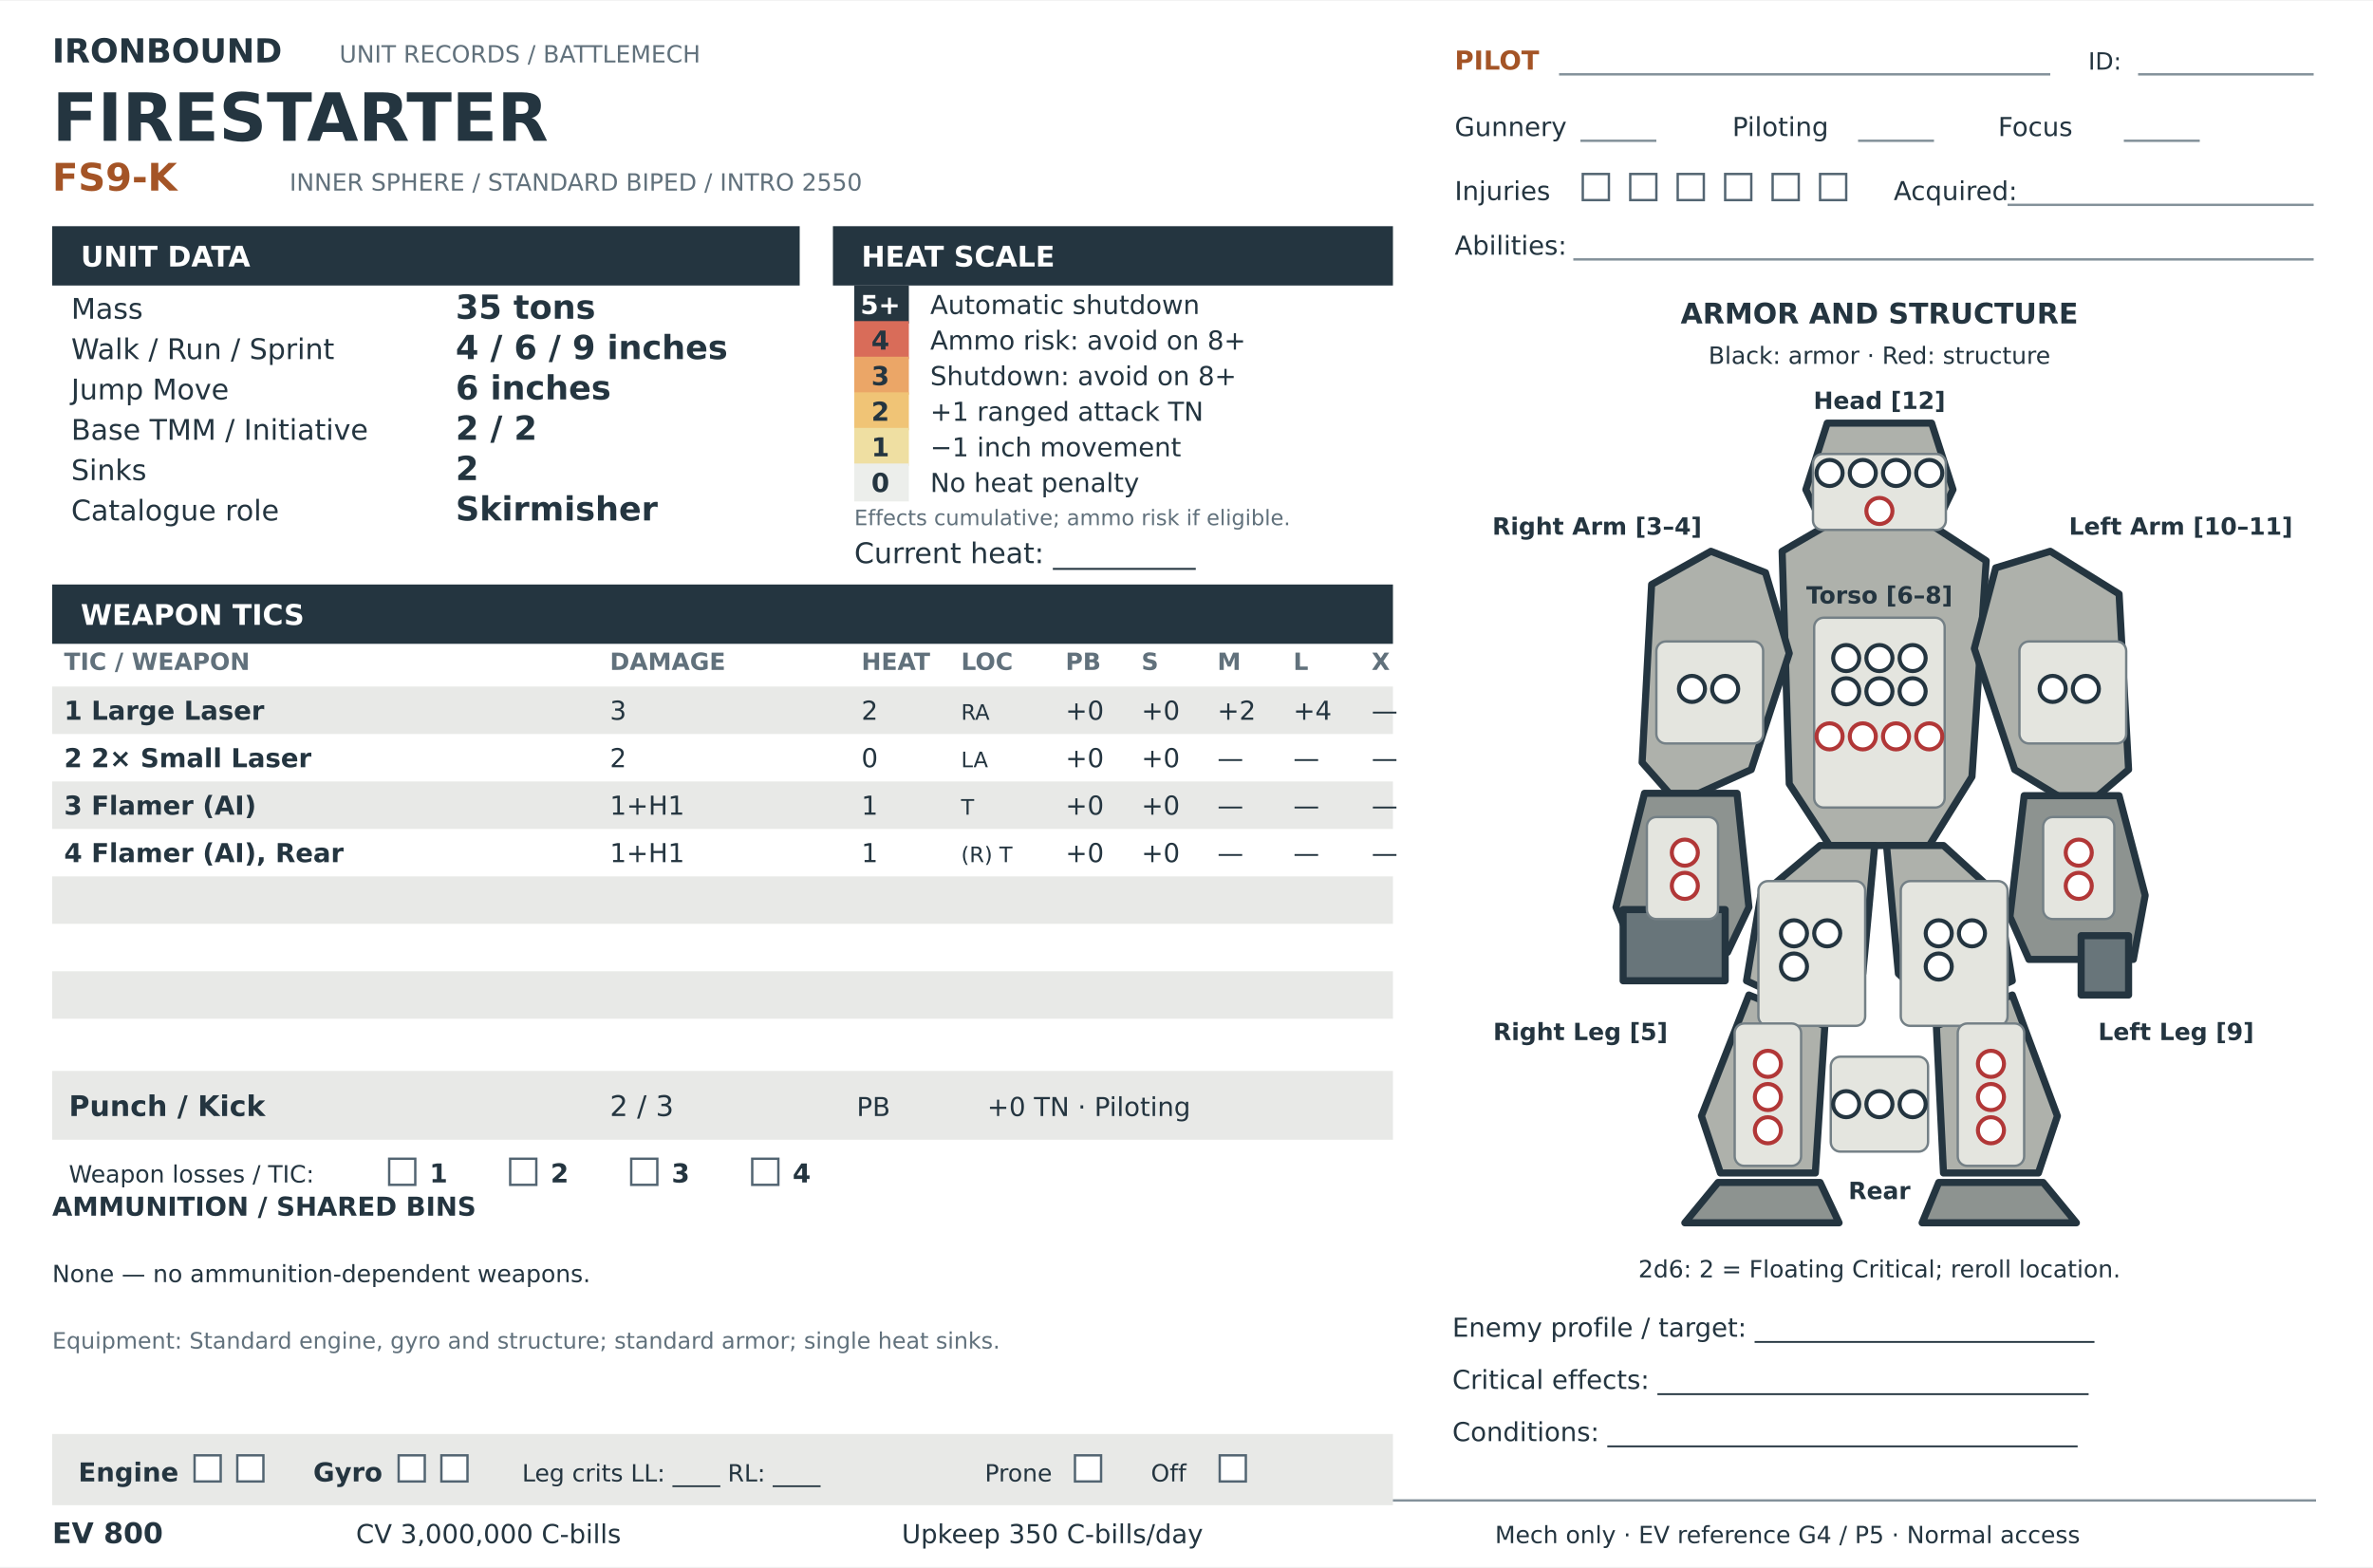
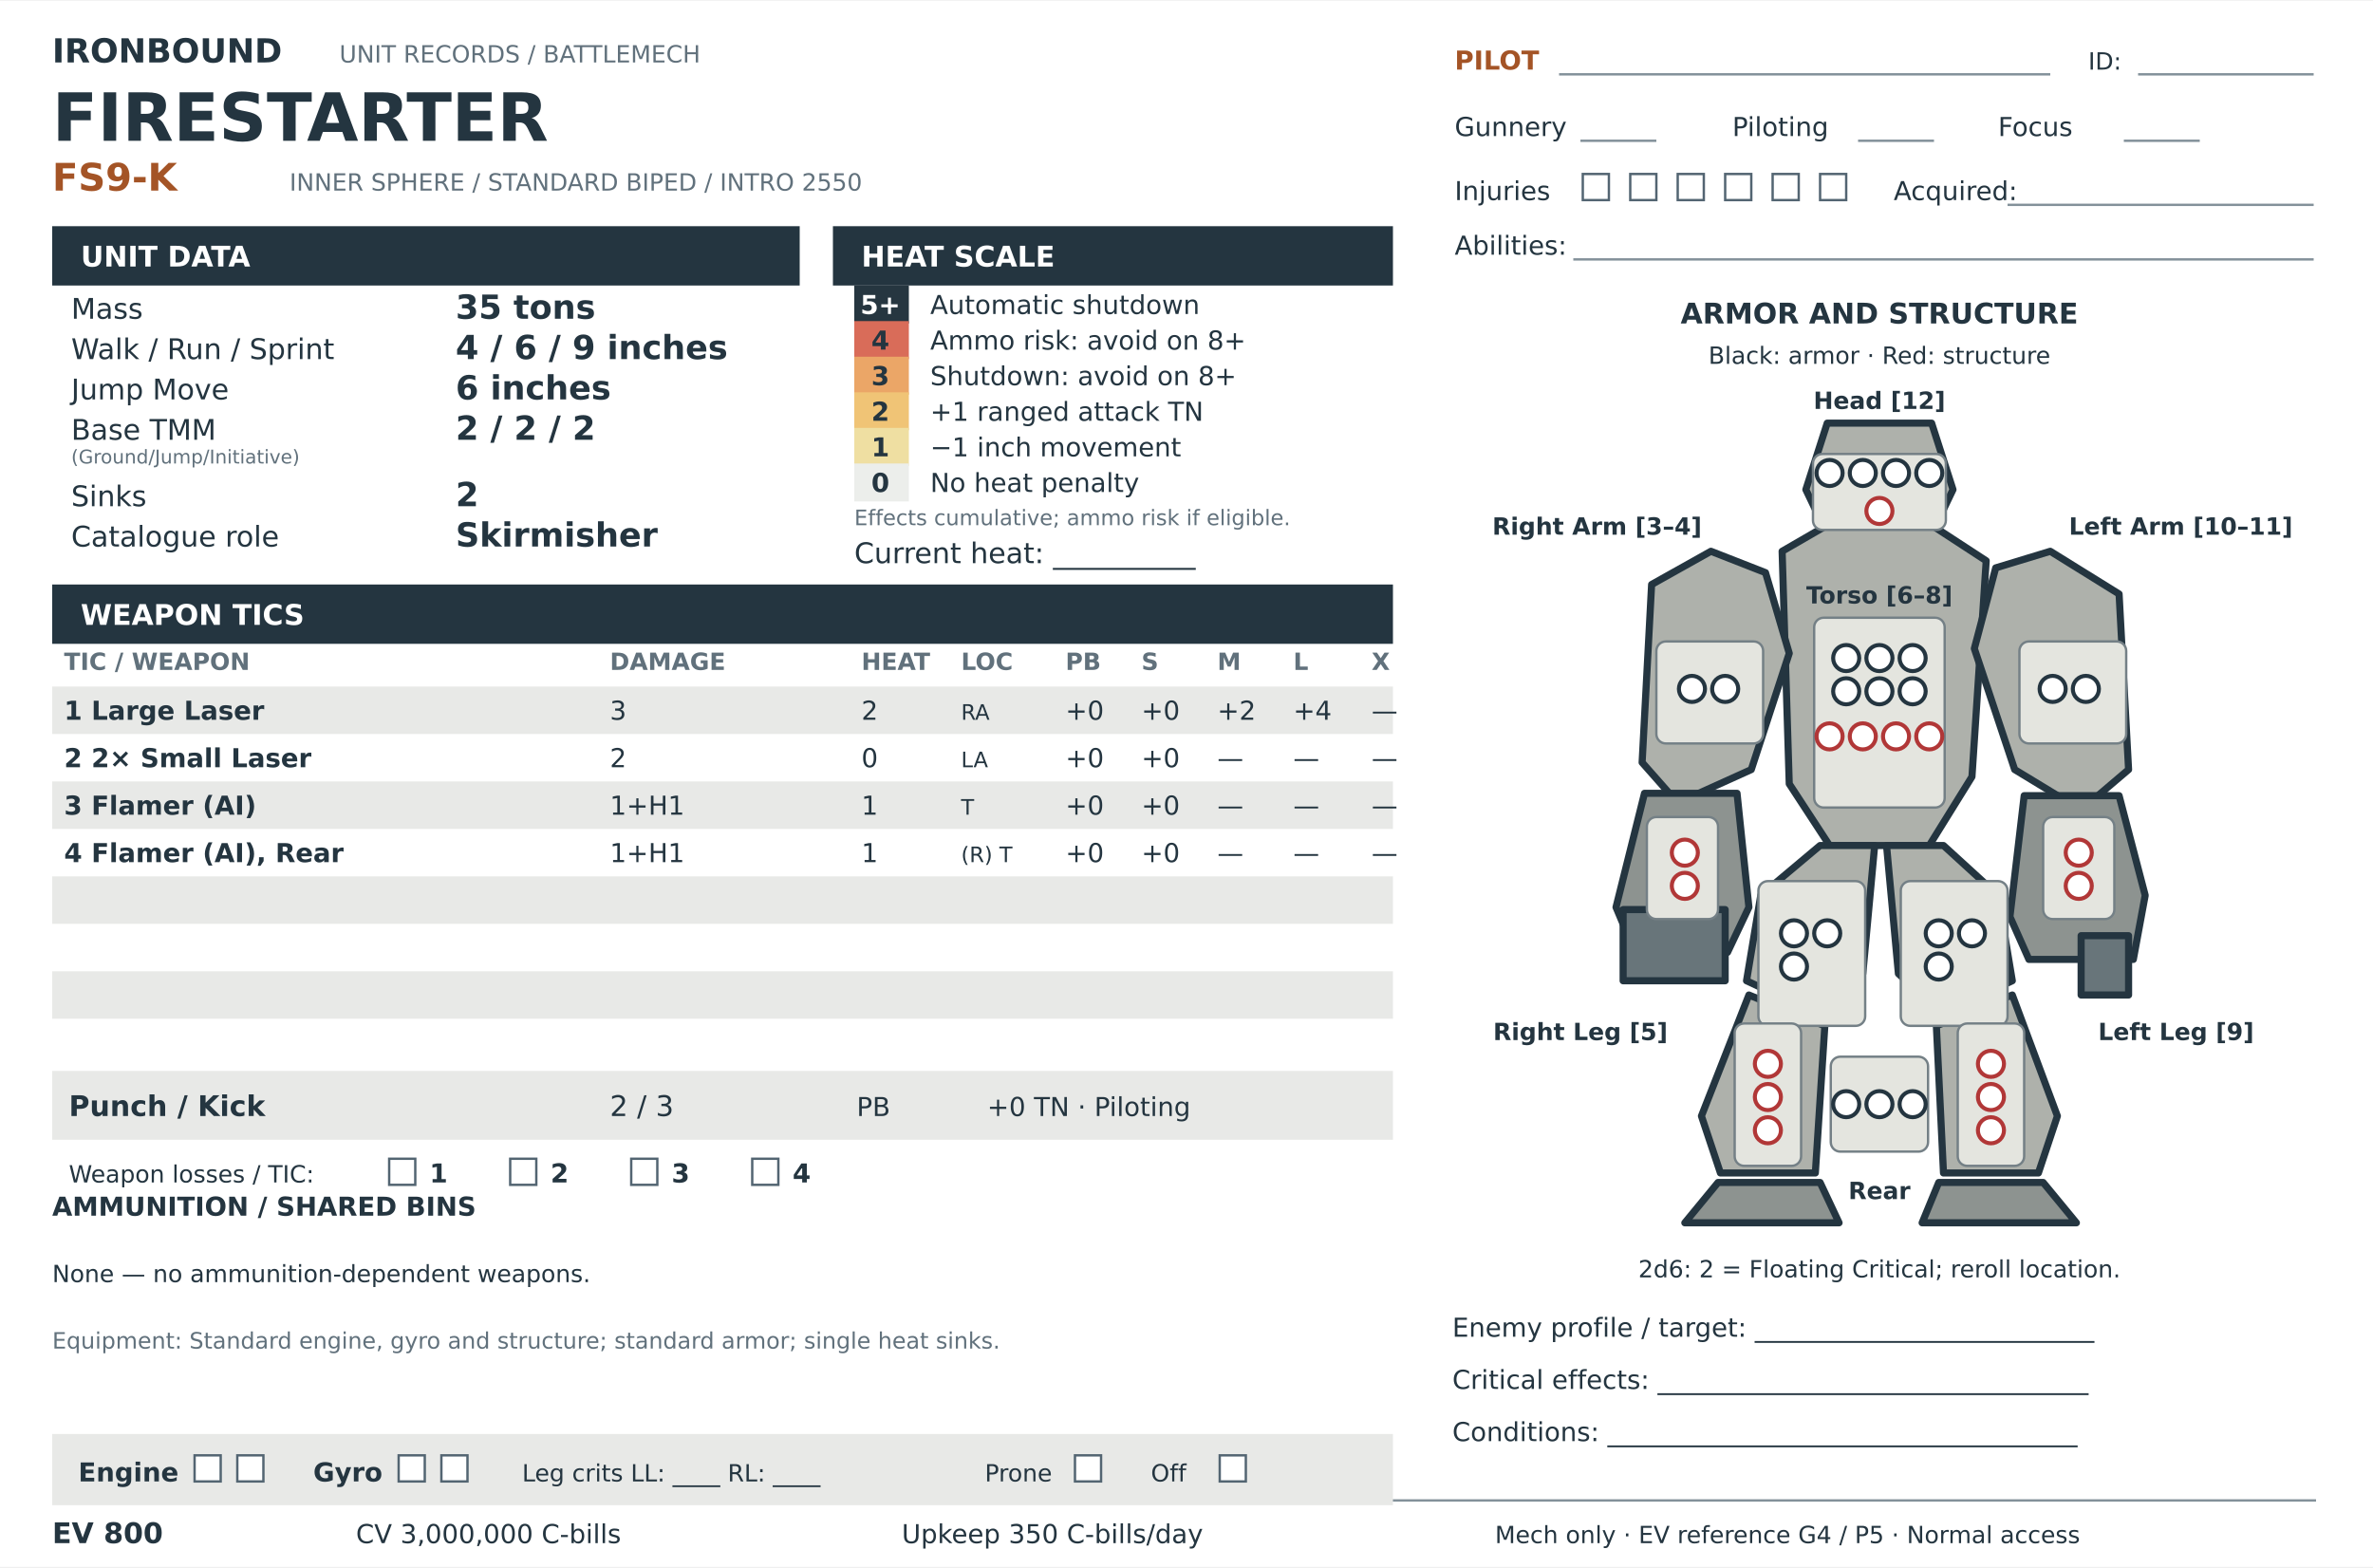
<svg xmlns="http://www.w3.org/2000/svg" width="277mm" height="183mm" viewBox="0 0 1000 660" role="img" aria-labelledby="title desc">
  <g font-family="Arial, Helvetica, sans-serif">
    <rect x="0" y="0" width="1000" height="660" rx="0" fill="#fff" stroke="none" />
    <text x="22" y="26" font-family="DejaVu Sans, Arial, sans-serif" font-size="14" font-weight="bold" fill="#243540" text-anchor="start">IRONBOUND</text>
    <text x="143" y="26" font-family="DejaVu Sans, Arial, sans-serif" font-size="10" fill="#61717c" text-anchor="start">UNIT RECORDS / BATTLEMECH</text>
    <text x="22" y="59" font-family="DejaVu Sans, Arial, sans-serif" font-size="28" font-weight="bold" fill="#243540" text-anchor="start">FIRESTARTER</text>
    <text x="22" y="80" font-family="DejaVu Sans, Arial, sans-serif" font-size="16" font-weight="bold" fill="#a45426" text-anchor="start">FS9-K</text>
    <text x="122" y="80" font-family="DejaVu Sans, Arial, sans-serif" font-size="10" fill="#61717c" text-anchor="start">INNER SPHERE / STANDARD BIPED / INTRO 2550</text>
    <text x="613" y="29" font-family="DejaVu Sans, Arial, sans-serif" font-size="11" font-weight="bold" fill="#a45426" text-anchor="start">PILOT</text>
    <path d="M657 31H864" fill="none" stroke="#83919a" />
    <text x="880" y="29" font-family="DejaVu Sans, Arial, sans-serif" font-size="10" fill="#243540" text-anchor="start">ID:</text>
    <path d="M901 31H975" fill="none" stroke="#83919a" />
    <text x="613" y="57" font-family="DejaVu Sans, Arial, sans-serif" font-size="11" fill="#243540" text-anchor="start">Gunnery</text>
    <path d="M666 59H698" fill="none" stroke="#83919a" />
    <text x="730" y="57" font-family="DejaVu Sans, Arial, sans-serif" font-size="11" fill="#243540" text-anchor="start">Piloting</text>
    <path d="M783 59H815" fill="none" stroke="#83919a" />
    <text x="842" y="57" font-family="DejaVu Sans, Arial, sans-serif" font-size="11" fill="#243540" text-anchor="start">Focus</text>
    <path d="M895 59H927" fill="none" stroke="#83919a" />
    <text x="613" y="84" font-family="DejaVu Sans, Arial, sans-serif" font-size="11" fill="#243540" text-anchor="start">Injuries</text>
    <rect x="667" y="73" width="11" height="11" rx="0" fill="#fff" stroke="#536572" />
    <rect x="687" y="73" width="11" height="11" rx="0" fill="#fff" stroke="#536572" />
    <rect x="707" y="73" width="11" height="11" rx="0" fill="#fff" stroke="#536572" />
    <rect x="727" y="73" width="11" height="11" rx="0" fill="#fff" stroke="#536572" />
    <rect x="747" y="73" width="11" height="11" rx="0" fill="#fff" stroke="#536572" />
    <rect x="767" y="73" width="11" height="11" rx="0" fill="#fff" stroke="#536572" />
    <text x="798" y="84" font-family="DejaVu Sans, Arial, sans-serif" font-size="11" fill="#243540" text-anchor="start">Acquired:</text>
    <path d="M846 86H975" fill="none" stroke="#83919a" />
    <text x="613" y="107" font-family="DejaVu Sans, Arial, sans-serif" font-size="11" fill="#243540" text-anchor="start">Abilities:</text>
    <path d="M663 109H975" fill="none" stroke="#83919a" />
    <rect x="22" y="95" width="315" height="25" rx="0" fill="#243540" stroke="none" />
    <text x="34" y="112" font-family="DejaVu Sans, Arial, sans-serif" font-size="12" font-weight="bold" fill="#fff" text-anchor="start">UNIT DATA</text>
    <rect x="351" y="95" width="236" height="25" rx="0" fill="#243540" stroke="none" />
    <text x="363" y="112" font-family="DejaVu Sans, Arial, sans-serif" font-size="12" font-weight="bold" fill="#fff" text-anchor="start">HEAT SCALE</text>
    <text x="30" y="134" font-family="DejaVu Sans, Arial, sans-serif" font-size="12" fill="#243540" text-anchor="start">Mass</text>
    <text x="192" y="134" font-family="DejaVu Sans, Arial, sans-serif" font-size="14" font-weight="bold" fill="#243540" text-anchor="start">35 tons</text>
    <text x="30" y="151" font-family="DejaVu Sans, Arial, sans-serif" font-size="12" fill="#243540" text-anchor="start">Walk / Run / Sprint</text>
    <text x="192" y="151" font-family="DejaVu Sans, Arial, sans-serif" font-size="14" font-weight="bold" fill="#243540" text-anchor="start">4 / 6 / 9 inches</text>
    <text x="30" y="168" font-family="DejaVu Sans, Arial, sans-serif" font-size="12" fill="#243540" text-anchor="start">Jump Move</text>
    <text x="192" y="168" font-family="DejaVu Sans, Arial, sans-serif" font-size="14" font-weight="bold" fill="#243540" text-anchor="start">6 inches</text>
-     <text x="30" y="185" font-family="DejaVu Sans, Arial, sans-serif" font-size="12" fill="#243540" text-anchor="start">Base TMM / Initiative</text>
-     <text x="192" y="185" font-family="DejaVu Sans, Arial, sans-serif" font-size="14" font-weight="bold" fill="#243540" text-anchor="start">2 / 2</text>
-     <text x="30" y="202" font-family="DejaVu Sans, Arial, sans-serif" font-size="12" fill="#243540" text-anchor="start">Sinks</text>
-     <text x="192" y="202" font-family="DejaVu Sans, Arial, sans-serif" font-size="14" font-weight="bold" fill="#243540" text-anchor="start">2</text>
-     <text x="30" y="219" font-family="DejaVu Sans, Arial, sans-serif" font-size="12" fill="#243540" text-anchor="start">Catalogue role</text>
-     <text x="192" y="219" font-family="DejaVu Sans, Arial, sans-serif" font-size="14" font-weight="bold" fill="#243540" text-anchor="start">Skirmisher</text>
+     <text x="30" y="185" font-family="DejaVu Sans, Arial, sans-serif" font-size="12" fill="#243540" text-anchor="start">Base TMM</text>
+     <text x="30" y="195" font-family="DejaVu Sans, Arial, sans-serif" font-size="8" fill="#61717c" text-anchor="start">(Ground/Jump/Initiative)</text>
+     <text x="192" y="185" font-family="DejaVu Sans, Arial, sans-serif" font-size="14" font-weight="bold" fill="#243540" text-anchor="start">2 / 2 / 2</text>
+     <text x="30" y="213" font-family="DejaVu Sans, Arial, sans-serif" font-size="12" fill="#243540" text-anchor="start">Sinks</text>
+     <text x="192" y="213" font-family="DejaVu Sans, Arial, sans-serif" font-size="14" font-weight="bold" fill="#243540" text-anchor="start">2</text>
+     <text x="30" y="230" font-family="DejaVu Sans, Arial, sans-serif" font-size="12" fill="#243540" text-anchor="start">Catalogue role</text>
+     <text x="192" y="230" font-family="DejaVu Sans, Arial, sans-serif" font-size="14" font-weight="bold" fill="#243540" text-anchor="start">Skirmisher</text>
    <rect x="360" y="120" width="23" height="16" rx="0" fill="#263640" stroke="none" />
    <text x="371" y="132" font-family="DejaVu Sans, Arial, sans-serif" font-size="11" font-weight="bold" fill="#fff" text-anchor="middle">5+</text>
    <text x="392" y="132" font-family="DejaVu Sans, Arial, sans-serif" font-size="11" fill="#243540" text-anchor="start">Automatic shutdown</text>
    <rect x="360" y="135" width="23" height="16" rx="0" fill="#d96c59" stroke="none" />
    <text x="371" y="147" font-family="DejaVu Sans, Arial, sans-serif" font-size="11" font-weight="bold" fill="#243540" text-anchor="middle">4</text>
    <text x="392" y="147" font-family="DejaVu Sans, Arial, sans-serif" font-size="11" fill="#243540" text-anchor="start">Ammo risk: avoid on 8+</text>
    <rect x="360" y="150" width="23" height="16" rx="0" fill="#eba667" stroke="none" />
    <text x="371" y="162" font-family="DejaVu Sans, Arial, sans-serif" font-size="11" font-weight="bold" fill="#243540" text-anchor="middle">3</text>
    <text x="392" y="162" font-family="DejaVu Sans, Arial, sans-serif" font-size="11" fill="#243540" text-anchor="start">Shutdown: avoid on 8+</text>
    <rect x="360" y="165" width="23" height="16" rx="0" fill="#f0c476" stroke="none" />
    <text x="371" y="177" font-family="DejaVu Sans, Arial, sans-serif" font-size="11" font-weight="bold" fill="#243540" text-anchor="middle">2</text>
    <text x="392" y="177" font-family="DejaVu Sans, Arial, sans-serif" font-size="11" fill="#243540" text-anchor="start">+1 ranged attack TN</text>
    <rect x="360" y="180" width="23" height="16" rx="0" fill="#efdfa2" stroke="none" />
    <text x="371" y="192" font-family="DejaVu Sans, Arial, sans-serif" font-size="11" font-weight="bold" fill="#243540" text-anchor="middle">1</text>
    <text x="392" y="192" font-family="DejaVu Sans, Arial, sans-serif" font-size="11" fill="#243540" text-anchor="start">−1 inch movement</text>
    <rect x="360" y="195" width="23" height="16" rx="0" fill="#eceeeb" stroke="none" />
    <text x="371" y="207" font-family="DejaVu Sans, Arial, sans-serif" font-size="11" font-weight="bold" fill="#243540" text-anchor="middle">0</text>
    <text x="392" y="207" font-family="DejaVu Sans, Arial, sans-serif" font-size="11" fill="#243540" text-anchor="start">No heat penalty</text>
    <text x="360" y="221" font-family="DejaVu Sans, Arial, sans-serif" font-size="9" fill="#61717c" text-anchor="start">Effects cumulative; ammo risk if eligible.</text>
    <text x="360" y="237" font-family="DejaVu Sans, Arial, sans-serif" font-size="12" fill="#243540" text-anchor="start">Current heat: __________</text>
    <rect x="22" y="246" width="565" height="25" rx="0" fill="#243540" stroke="none" />
    <text x="34" y="263" font-family="DejaVu Sans, Arial, sans-serif" font-size="12" font-weight="bold" fill="#fff" text-anchor="start">WEAPON TICS</text>
    <text x="27" y="282" font-family="DejaVu Sans, Arial, sans-serif" font-size="10" font-weight="bold" fill="#61717c" text-anchor="start">TIC / WEAPON</text>
    <text x="257" y="282" font-family="DejaVu Sans, Arial, sans-serif" font-size="10" font-weight="bold" fill="#61717c" text-anchor="start">DAMAGE</text>
    <text x="363" y="282" font-family="DejaVu Sans, Arial, sans-serif" font-size="10" font-weight="bold" fill="#61717c" text-anchor="start">HEAT</text>
    <text x="405" y="282" font-family="DejaVu Sans, Arial, sans-serif" font-size="10" font-weight="bold" fill="#61717c" text-anchor="start">LOC</text>
    <text x="449" y="282" font-family="DejaVu Sans, Arial, sans-serif" font-size="10" font-weight="bold" fill="#61717c" text-anchor="start">PB</text>
    <text x="481" y="282" font-family="DejaVu Sans, Arial, sans-serif" font-size="10" font-weight="bold" fill="#61717c" text-anchor="start">S</text>
    <text x="513" y="282" font-family="DejaVu Sans, Arial, sans-serif" font-size="10" font-weight="bold" fill="#61717c" text-anchor="start">M</text>
    <text x="545" y="282" font-family="DejaVu Sans, Arial, sans-serif" font-size="10" font-weight="bold" fill="#61717c" text-anchor="start">L</text>
    <text x="578" y="282" font-family="DejaVu Sans, Arial, sans-serif" font-size="10" font-weight="bold" fill="#61717c" text-anchor="start">X</text>
    <rect x="22" y="289" width="565" height="20" rx="0" fill="#e8e9e7" stroke="none" />
    <text x="27" y="303" font-family="DejaVu Sans, Arial, sans-serif" font-size="11" font-weight="bold" fill="#243540" text-anchor="start">1  Large Laser</text>
    <text x="257" y="303" font-family="DejaVu Sans, Arial, sans-serif" font-size="11" fill="#243540" text-anchor="start">3</text>
    <text x="363" y="303" font-family="DejaVu Sans, Arial, sans-serif" font-size="11" fill="#243540" text-anchor="start">2</text>
    <text x="405" y="303" font-family="DejaVu Sans, Arial, sans-serif" font-size="9" fill="#243540" text-anchor="start">RA</text>
    <text x="449" y="303" font-family="DejaVu Sans, Arial, sans-serif" font-size="11" fill="#243540" text-anchor="start">+0</text>
    <text x="481" y="303" font-family="DejaVu Sans, Arial, sans-serif" font-size="11" fill="#243540" text-anchor="start">+0</text>
    <text x="513" y="303" font-family="DejaVu Sans, Arial, sans-serif" font-size="11" fill="#243540" text-anchor="start">+2</text>
    <text x="545" y="303" font-family="DejaVu Sans, Arial, sans-serif" font-size="11" fill="#243540" text-anchor="start">+4</text>
    <text x="578" y="303" font-family="DejaVu Sans, Arial, sans-serif" font-size="11" fill="#243540" text-anchor="start">—</text>
    <text x="27" y="323" font-family="DejaVu Sans, Arial, sans-serif" font-size="11" font-weight="bold" fill="#243540" text-anchor="start">2  2× Small Laser</text>
    <text x="257" y="323" font-family="DejaVu Sans, Arial, sans-serif" font-size="11" fill="#243540" text-anchor="start">2</text>
    <text x="363" y="323" font-family="DejaVu Sans, Arial, sans-serif" font-size="11" fill="#243540" text-anchor="start">0</text>
    <text x="405" y="323" font-family="DejaVu Sans, Arial, sans-serif" font-size="9" fill="#243540" text-anchor="start">LA</text>
    <text x="449" y="323" font-family="DejaVu Sans, Arial, sans-serif" font-size="11" fill="#243540" text-anchor="start">+0</text>
    <text x="481" y="323" font-family="DejaVu Sans, Arial, sans-serif" font-size="11" fill="#243540" text-anchor="start">+0</text>
    <text x="513" y="323" font-family="DejaVu Sans, Arial, sans-serif" font-size="11" fill="#243540" text-anchor="start">—</text>
    <text x="545" y="323" font-family="DejaVu Sans, Arial, sans-serif" font-size="11" fill="#243540" text-anchor="start">—</text>
    <text x="578" y="323" font-family="DejaVu Sans, Arial, sans-serif" font-size="11" fill="#243540" text-anchor="start">—</text>
    <rect x="22" y="329" width="565" height="20" rx="0" fill="#e8e9e7" stroke="none" />
    <text x="27" y="343" font-family="DejaVu Sans, Arial, sans-serif" font-size="11" font-weight="bold" fill="#243540" text-anchor="start">3  Flamer (AI)</text>
    <text x="257" y="343" font-family="DejaVu Sans, Arial, sans-serif" font-size="11" fill="#243540" text-anchor="start">1+H1</text>
    <text x="363" y="343" font-family="DejaVu Sans, Arial, sans-serif" font-size="11" fill="#243540" text-anchor="start">1</text>
    <text x="405" y="343" font-family="DejaVu Sans, Arial, sans-serif" font-size="9" fill="#243540" text-anchor="start">T</text>
    <text x="449" y="343" font-family="DejaVu Sans, Arial, sans-serif" font-size="11" fill="#243540" text-anchor="start">+0</text>
    <text x="481" y="343" font-family="DejaVu Sans, Arial, sans-serif" font-size="11" fill="#243540" text-anchor="start">+0</text>
    <text x="513" y="343" font-family="DejaVu Sans, Arial, sans-serif" font-size="11" fill="#243540" text-anchor="start">—</text>
    <text x="545" y="343" font-family="DejaVu Sans, Arial, sans-serif" font-size="11" fill="#243540" text-anchor="start">—</text>
    <text x="578" y="343" font-family="DejaVu Sans, Arial, sans-serif" font-size="11" fill="#243540" text-anchor="start">—</text>
    <text x="27" y="363" font-family="DejaVu Sans, Arial, sans-serif" font-size="11" font-weight="bold" fill="#243540" text-anchor="start">4  Flamer (AI), Rear</text>
    <text x="257" y="363" font-family="DejaVu Sans, Arial, sans-serif" font-size="11" fill="#243540" text-anchor="start">1+H1</text>
    <text x="363" y="363" font-family="DejaVu Sans, Arial, sans-serif" font-size="11" fill="#243540" text-anchor="start">1</text>
    <text x="405" y="363" font-family="DejaVu Sans, Arial, sans-serif" font-size="9" fill="#243540" text-anchor="start">(R) T</text>
    <text x="449" y="363" font-family="DejaVu Sans, Arial, sans-serif" font-size="11" fill="#243540" text-anchor="start">+0</text>
    <text x="481" y="363" font-family="DejaVu Sans, Arial, sans-serif" font-size="11" fill="#243540" text-anchor="start">+0</text>
    <text x="513" y="363" font-family="DejaVu Sans, Arial, sans-serif" font-size="11" fill="#243540" text-anchor="start">—</text>
    <text x="545" y="363" font-family="DejaVu Sans, Arial, sans-serif" font-size="11" fill="#243540" text-anchor="start">—</text>
    <text x="578" y="363" font-family="DejaVu Sans, Arial, sans-serif" font-size="11" fill="#243540" text-anchor="start">—</text>
    <rect x="22" y="369" width="565" height="20" rx="0" fill="#e8e9e7" stroke="none" />
    <text x="27" y="383" font-family="DejaVu Sans, Arial, sans-serif" font-size="11" font-weight="bold" fill="#243540" text-anchor="start" />
    <text x="257" y="383" font-family="DejaVu Sans, Arial, sans-serif" font-size="11" fill="#243540" text-anchor="start" />
    <text x="363" y="383" font-family="DejaVu Sans, Arial, sans-serif" font-size="11" fill="#243540" text-anchor="start" />
    <text x="405" y="383" font-family="DejaVu Sans, Arial, sans-serif" font-size="11" fill="#243540" text-anchor="start" />
    <text x="449" y="383" font-family="DejaVu Sans, Arial, sans-serif" font-size="11" fill="#243540" text-anchor="start" />
    <text x="481" y="383" font-family="DejaVu Sans, Arial, sans-serif" font-size="11" fill="#243540" text-anchor="start" />
    <text x="513" y="383" font-family="DejaVu Sans, Arial, sans-serif" font-size="11" fill="#243540" text-anchor="start" />
    <text x="545" y="383" font-family="DejaVu Sans, Arial, sans-serif" font-size="11" fill="#243540" text-anchor="start" />
    <text x="578" y="383" font-family="DejaVu Sans, Arial, sans-serif" font-size="11" fill="#243540" text-anchor="start" />
    <text x="27" y="403" font-family="DejaVu Sans, Arial, sans-serif" font-size="11" font-weight="bold" fill="#243540" text-anchor="start" />
    <text x="257" y="403" font-family="DejaVu Sans, Arial, sans-serif" font-size="11" fill="#243540" text-anchor="start" />
    <text x="363" y="403" font-family="DejaVu Sans, Arial, sans-serif" font-size="11" fill="#243540" text-anchor="start" />
    <text x="405" y="403" font-family="DejaVu Sans, Arial, sans-serif" font-size="11" fill="#243540" text-anchor="start" />
    <text x="449" y="403" font-family="DejaVu Sans, Arial, sans-serif" font-size="11" fill="#243540" text-anchor="start" />
    <text x="481" y="403" font-family="DejaVu Sans, Arial, sans-serif" font-size="11" fill="#243540" text-anchor="start" />
    <text x="513" y="403" font-family="DejaVu Sans, Arial, sans-serif" font-size="11" fill="#243540" text-anchor="start" />
    <text x="545" y="403" font-family="DejaVu Sans, Arial, sans-serif" font-size="11" fill="#243540" text-anchor="start" />
    <text x="578" y="403" font-family="DejaVu Sans, Arial, sans-serif" font-size="11" fill="#243540" text-anchor="start" />
    <rect x="22" y="409" width="565" height="20" rx="0" fill="#e8e9e7" stroke="none" />
    <text x="27" y="423" font-family="DejaVu Sans, Arial, sans-serif" font-size="11" font-weight="bold" fill="#243540" text-anchor="start" />
    <text x="257" y="423" font-family="DejaVu Sans, Arial, sans-serif" font-size="11" fill="#243540" text-anchor="start" />
    <text x="363" y="423" font-family="DejaVu Sans, Arial, sans-serif" font-size="11" fill="#243540" text-anchor="start" />
    <text x="405" y="423" font-family="DejaVu Sans, Arial, sans-serif" font-size="11" fill="#243540" text-anchor="start" />
    <text x="449" y="423" font-family="DejaVu Sans, Arial, sans-serif" font-size="11" fill="#243540" text-anchor="start" />
    <text x="481" y="423" font-family="DejaVu Sans, Arial, sans-serif" font-size="11" fill="#243540" text-anchor="start" />
    <text x="513" y="423" font-family="DejaVu Sans, Arial, sans-serif" font-size="11" fill="#243540" text-anchor="start" />
    <text x="545" y="423" font-family="DejaVu Sans, Arial, sans-serif" font-size="11" fill="#243540" text-anchor="start" />
    <text x="578" y="423" font-family="DejaVu Sans, Arial, sans-serif" font-size="11" fill="#243540" text-anchor="start" />
    <text x="27" y="443" font-family="DejaVu Sans, Arial, sans-serif" font-size="11" font-weight="bold" fill="#243540" text-anchor="start" />
    <text x="257" y="443" font-family="DejaVu Sans, Arial, sans-serif" font-size="11" fill="#243540" text-anchor="start" />
    <text x="363" y="443" font-family="DejaVu Sans, Arial, sans-serif" font-size="11" fill="#243540" text-anchor="start" />
    <text x="405" y="443" font-family="DejaVu Sans, Arial, sans-serif" font-size="11" fill="#243540" text-anchor="start" />
    <text x="449" y="443" font-family="DejaVu Sans, Arial, sans-serif" font-size="11" fill="#243540" text-anchor="start" />
    <text x="481" y="443" font-family="DejaVu Sans, Arial, sans-serif" font-size="11" fill="#243540" text-anchor="start" />
    <text x="513" y="443" font-family="DejaVu Sans, Arial, sans-serif" font-size="11" fill="#243540" text-anchor="start" />
    <text x="545" y="443" font-family="DejaVu Sans, Arial, sans-serif" font-size="11" fill="#243540" text-anchor="start" />
    <text x="578" y="443" font-family="DejaVu Sans, Arial, sans-serif" font-size="11" fill="#243540" text-anchor="start" />
    <rect x="22" y="451" width="565" height="29" rx="0" fill="#e8e9e7" stroke="none" />
    <text x="29" y="470" font-family="DejaVu Sans, Arial, sans-serif" font-size="12" font-weight="bold" fill="#243540" text-anchor="start">Punch / Kick</text>
    <text x="257" y="470" font-family="DejaVu Sans, Arial, sans-serif" font-size="12" fill="#243540" text-anchor="start">2 / 3</text>
    <text x="361" y="470" font-family="DejaVu Sans, Arial, sans-serif" font-size="11" fill="#243540" text-anchor="start">PB</text>
    <text x="416" y="470" font-family="DejaVu Sans, Arial, sans-serif" font-size="11" fill="#243540" text-anchor="start">+0 TN · Piloting</text>
    <g transform="translate(612 120)">
      <text x="180" y="16" font-family="DejaVu Sans, Arial, sans-serif" font-size="12" font-weight="bold" fill="#243540" text-anchor="middle">ARMOR AND STRUCTURE</text>
      <text x="180" y="33" font-family="DejaVu Sans, Arial, sans-serif" font-size="10" fill="#243540" text-anchor="middle">Black: armor · Red: structure</text>
      <path d="M158 58H202L211 86L200 109H160L149 86Z" fill="#aeb1ab" stroke="#243540" stroke-width="3" stroke-linejoin="round" />
      <path d="M139 112L158 101H202L225 116L219 207L201 236H159L142 210Z" fill="#aeb1ab" stroke="#243540" stroke-width="3" stroke-linejoin="round" />
      <path d="M132 121L109 112L84 126L80 201L95 218L126 204L142 155Z" fill="#aeb1ab" stroke="#243540" stroke-width="3" stroke-linejoin="round" />
      <path d="M229 119L252 112L281 130L285 204L265 221L237 204L220 153Z" fill="#aeb1ab" stroke="#243540" stroke-width="3" stroke-linejoin="round" />
      <path d="M81 214H120L125 262L116 281H77L69 262Z" fill="#8d9390" stroke="#243540" stroke-width="3" stroke-linejoin="round" />
      <path d="M241 215H281L292 257L287 284H243L235 266Z" fill="#8d9390" stroke="#243540" stroke-width="3" stroke-linejoin="round" />
      <path d="M72 263H115V293H72Z" fill="#68757a" stroke="#243540" stroke-width="3" stroke-linejoin="round" />
      <path d="M265 274H285V299H265Z" fill="#68757a" stroke="#243540" stroke-width="3" stroke-linejoin="round" />
      <path d="M155 236H178L173 290L154 307L124 293L130 257Z" fill="#aeb1ab" stroke="#243540" stroke-width="3" stroke-linejoin="round" />
      <path d="M183 236H207L230 257L236 293L206 307L188 290Z" fill="#aeb1ab" stroke="#243540" stroke-width="3" stroke-linejoin="round" />
      <path d="M125 299L157 312L153 374H113L105 350Z" fill="#aeb1ab" stroke="#243540" stroke-width="3" stroke-linejoin="round" />
      <path d="M204 312L236 299L255 350L247 374H207Z" fill="#aeb1ab" stroke="#243540" stroke-width="3" stroke-linejoin="round" />
      <path d="M112 378H155L163 395H98Z" fill="#8d9390" stroke="#243540" stroke-width="3" stroke-linejoin="round" />
      <path d="M205 378H249L263 395H198Z" fill="#8d9390" stroke="#243540" stroke-width="3" stroke-linejoin="round" />
      <rect x="152" y="71" width="56" height="32" rx="4" fill="#e4e5df" stroke="#748086" />
      <rect x="152.5" y="140" width="55" height="80" rx="4" fill="#e4e5df" stroke="#748086" />
      <rect x="86" y="150" width="45" height="43" rx="4" fill="#e4e5df" stroke="#748086" />
      <rect x="239" y="150" width="45" height="43" rx="4" fill="#e4e5df" stroke="#748086" />
      <rect x="82" y="224" width="30" height="43" rx="4" fill="#e4e5df" stroke="#748086" />
      <rect x="249" y="224" width="30" height="43" rx="4" fill="#e4e5df" stroke="#748086" />
      <rect x="129" y="251" width="45" height="61" rx="4" fill="#e4e5df" stroke="#748086" />
      <rect x="189" y="251" width="45" height="61" rx="4" fill="#e4e5df" stroke="#748086" />
      <rect x="119" y="311" width="28" height="60" rx="4" fill="#e4e5df" stroke="#748086" />
      <rect x="213" y="311" width="28" height="60" rx="4" fill="#e4e5df" stroke="#748086" />
      <rect x="159.5" y="325" width="41" height="40" rx="4" fill="#e4e5df" stroke="#748086" />
      <text x="180" y="52" font-family="DejaVu Sans, Arial, sans-serif" font-size="10" font-weight="bold" fill="#243540" text-anchor="middle">Head [12]</text>
      <text x="180" y="134" font-family="DejaVu Sans, Arial, sans-serif" font-size="10" font-weight="bold" fill="#243540" text-anchor="middle">Torso [6–8]</text>
      <text x="61" y="105" font-family="DejaVu Sans, Arial, sans-serif" font-size="10" font-weight="bold" fill="#243540" text-anchor="middle">Right Arm [3–4]</text>
      <text x="307" y="105" font-family="DejaVu Sans, Arial, sans-serif" font-size="10" font-weight="bold" fill="#243540" text-anchor="middle">Left Arm [10–11]</text>
      <text x="54" y="318" font-family="DejaVu Sans, Arial, sans-serif" font-size="10" font-weight="bold" fill="#243540" text-anchor="middle">Right Leg [5]</text>
      <text x="305" y="318" font-family="DejaVu Sans, Arial, sans-serif" font-size="10" font-weight="bold" fill="#243540" text-anchor="middle">Left Leg [9]</text>
      <text x="180" y="385" font-family="DejaVu Sans, Arial, sans-serif" font-size="10" font-weight="bold" fill="#243540" text-anchor="middle">Rear</text>
      <text x="180" y="418" font-family="DejaVu Sans, Arial, sans-serif" font-size="10" fill="#243540" text-anchor="middle">2d6: 2 = Floating Critical; reroll location.</text>
      <text x="0" y="443" font-family="DejaVu Sans, Arial, sans-serif" font-size="11" fill="#243540" text-anchor="start">Enemy profile / target: __________________________</text>
      <text x="0" y="465" font-family="DejaVu Sans, Arial, sans-serif" font-size="11" fill="#243540" text-anchor="start">Critical effects: _________________________________</text>
      <text x="0" y="487" font-family="DejaVu Sans, Arial, sans-serif" font-size="11" fill="#243540" text-anchor="start">Conditions: ____________________________________</text>
      <circle cx="159" cy="79" r="5.5" fill="#fff" stroke="#243540" stroke-width="1.7" />
      <circle cx="173" cy="79" r="5.5" fill="#fff" stroke="#243540" stroke-width="1.7" />
      <circle cx="187" cy="79" r="5.5" fill="#fff" stroke="#243540" stroke-width="1.7" />
      <circle cx="201" cy="79" r="5.5" fill="#fff" stroke="#243540" stroke-width="1.7" />
      <circle cx="180" cy="95" r="5.5" fill="#fff" stroke="#b13737" stroke-width="1.7" />
      <circle cx="166" cy="157" r="5.5" fill="#fff" stroke="#243540" stroke-width="1.7" />
      <circle cx="180" cy="157" r="5.5" fill="#fff" stroke="#243540" stroke-width="1.7" />
      <circle cx="194" cy="157" r="5.5" fill="#fff" stroke="#243540" stroke-width="1.7" />
      <circle cx="166" cy="171" r="5.5" fill="#fff" stroke="#243540" stroke-width="1.7" />
      <circle cx="180" cy="171" r="5.5" fill="#fff" stroke="#243540" stroke-width="1.7" />
      <circle cx="194" cy="171" r="5.5" fill="#fff" stroke="#243540" stroke-width="1.7" />
      <circle cx="159" cy="190" r="5.5" fill="#fff" stroke="#b13737" stroke-width="1.7" />
      <circle cx="173" cy="190" r="5.5" fill="#fff" stroke="#b13737" stroke-width="1.7" />
      <circle cx="187" cy="190" r="5.5" fill="#fff" stroke="#b13737" stroke-width="1.7" />
      <circle cx="201" cy="190" r="5.5" fill="#fff" stroke="#b13737" stroke-width="1.7" />
      <circle cx="101.0" cy="170" r="5.5" fill="#fff" stroke="#243540" stroke-width="1.7" />
      <circle cx="115.0" cy="170" r="5.5" fill="#fff" stroke="#243540" stroke-width="1.7" />
      <circle cx="253.0" cy="170" r="5.5" fill="#fff" stroke="#243540" stroke-width="1.7" />
      <circle cx="267.0" cy="170" r="5.5" fill="#fff" stroke="#243540" stroke-width="1.7" />
      <circle cx="98" cy="239" r="5.5" fill="#fff" stroke="#b13737" stroke-width="1.7" />
      <circle cx="98" cy="253" r="5.5" fill="#fff" stroke="#b13737" stroke-width="1.7" />
      <circle cx="264" cy="239" r="5.5" fill="#fff" stroke="#b13737" stroke-width="1.7" />
      <circle cx="264" cy="253" r="5.5" fill="#fff" stroke="#b13737" stroke-width="1.7" />
      <circle cx="144" cy="273" r="5.5" fill="#fff" stroke="#243540" stroke-width="1.7" />
      <circle cx="158" cy="273" r="5.5" fill="#fff" stroke="#243540" stroke-width="1.7" />
      <circle cx="144" cy="287" r="5.5" fill="#fff" stroke="#243540" stroke-width="1.7" />
      <circle cx="205" cy="273" r="5.5" fill="#fff" stroke="#243540" stroke-width="1.7" />
      <circle cx="219" cy="273" r="5.5" fill="#fff" stroke="#243540" stroke-width="1.7" />
      <circle cx="205" cy="287" r="5.5" fill="#fff" stroke="#243540" stroke-width="1.7" />
      <circle cx="133" cy="328" r="5.5" fill="#fff" stroke="#b13737" stroke-width="1.7" />
      <circle cx="133" cy="342" r="5.5" fill="#fff" stroke="#b13737" stroke-width="1.7" />
      <circle cx="133" cy="356" r="5.5" fill="#fff" stroke="#b13737" stroke-width="1.7" />
      <circle cx="227" cy="328" r="5.5" fill="#fff" stroke="#b13737" stroke-width="1.7" />
      <circle cx="227" cy="342" r="5.5" fill="#fff" stroke="#b13737" stroke-width="1.7" />
      <circle cx="227" cy="356" r="5.5" fill="#fff" stroke="#b13737" stroke-width="1.7" />
      <circle cx="166" cy="345" r="5.5" fill="#fff" stroke="#243540" stroke-width="1.7" />
      <circle cx="180" cy="345" r="5.5" fill="#fff" stroke="#243540" stroke-width="1.7" />
      <circle cx="194" cy="345" r="5.5" fill="#fff" stroke="#243540" stroke-width="1.7" />
    </g>
    <path d="M22 632H976" fill="none" stroke="#83919a" />
    <text x="22" y="650" font-family="DejaVu Sans, Arial, sans-serif" font-size="12" font-weight="bold" fill="#243540" text-anchor="start">EV 800</text>
    <text x="150" y="650" font-family="DejaVu Sans, Arial, sans-serif" font-size="11" fill="#243540" text-anchor="start">CV 3,000,000 C-bills</text>
    <text x="380" y="650" font-family="DejaVu Sans, Arial, sans-serif" font-size="11" fill="#243540" text-anchor="start">Upkeep 350 C-bills/day</text>
    <text x="630" y="650" font-family="DejaVu Sans, Arial, sans-serif" font-size="10" fill="#243540" text-anchor="start">Mech only · EV reference G4 / P5 · Normal access</text>
    <text x="29" y="498" font-family="DejaVu Sans, Arial, sans-serif" font-size="10" fill="#243540" text-anchor="start">Weapon losses / TIC:</text>
    <rect x="164" y="488" width="11" height="11" fill="#fff" stroke="#536572" />
    <text x="181" y="498" font-family="DejaVu Sans, Arial, sans-serif" font-size="11" fill="#243540" text-anchor="start" font-weight="bold">1</text>
    <rect x="215" y="488" width="11" height="11" fill="#fff" stroke="#536572" />
    <text x="232" y="498" font-family="DejaVu Sans, Arial, sans-serif" font-size="11" fill="#243540" text-anchor="start" font-weight="bold">2</text>
    <rect x="266" y="488" width="11" height="11" fill="#fff" stroke="#536572" />
    <text x="283" y="498" font-family="DejaVu Sans, Arial, sans-serif" font-size="11" fill="#243540" text-anchor="start" font-weight="bold">3</text>
    <rect x="317" y="488" width="11" height="11" fill="#fff" stroke="#536572" />
    <text x="334" y="498" font-family="DejaVu Sans, Arial, sans-serif" font-size="11" fill="#243540" text-anchor="start" font-weight="bold">4</text>
    <text x="22" y="512" font-family="DejaVu Sans, Arial, sans-serif" font-size="11" fill="#243540" text-anchor="start" font-weight="bold">AMMUNITION / SHARED BINS</text>
    <text x="22" y="540" font-family="DejaVu Sans, Arial, sans-serif" font-size="10" fill="#243540" text-anchor="start">None — no ammunition-dependent weapons.</text>
    <text x="22" y="568" font-family="DejaVu Sans, Arial, sans-serif" font-size="9.5" fill="#61717c" text-anchor="start">Equipment: Standard engine, gyro and structure; standard armor; single heat sinks.</text>
    <rect x="22" y="604" width="565" height="30" fill="#e8e9e7" stroke="none" />
    <text x="33" y="624" font-family="DejaVu Sans, Arial, sans-serif" font-size="11" fill="#243540" text-anchor="start" font-weight="bold">Engine</text>
    <rect x="82" y="613" width="11" height="11" fill="#fff" stroke="#536572" />
    <rect x="100" y="613" width="11" height="11" fill="#fff" stroke="#536572" />
    <text x="132" y="624" font-family="DejaVu Sans, Arial, sans-serif" font-size="11" fill="#243540" text-anchor="start" font-weight="bold">Gyro</text>
    <rect x="168" y="613" width="11" height="11" fill="#fff" stroke="#536572" />
    <rect x="186" y="613" width="11" height="11" fill="#fff" stroke="#536572" />
    <text x="220" y="624" font-family="DejaVu Sans, Arial, sans-serif" font-size="10" fill="#243540" text-anchor="start">Leg crits LL: ____  RL: ____</text>
    <text x="415" y="624" font-family="DejaVu Sans, Arial, sans-serif" font-size="10" fill="#243540" text-anchor="start">Prone</text>
    <rect x="453" y="613" width="11" height="11" fill="#fff" stroke="#536572" />
    <text x="485" y="624" font-family="DejaVu Sans, Arial, sans-serif" font-size="10" fill="#243540" text-anchor="start">Off</text>
    <rect x="514" y="613" width="11" height="11" fill="#fff" stroke="#536572" />
  </g>
</svg>
